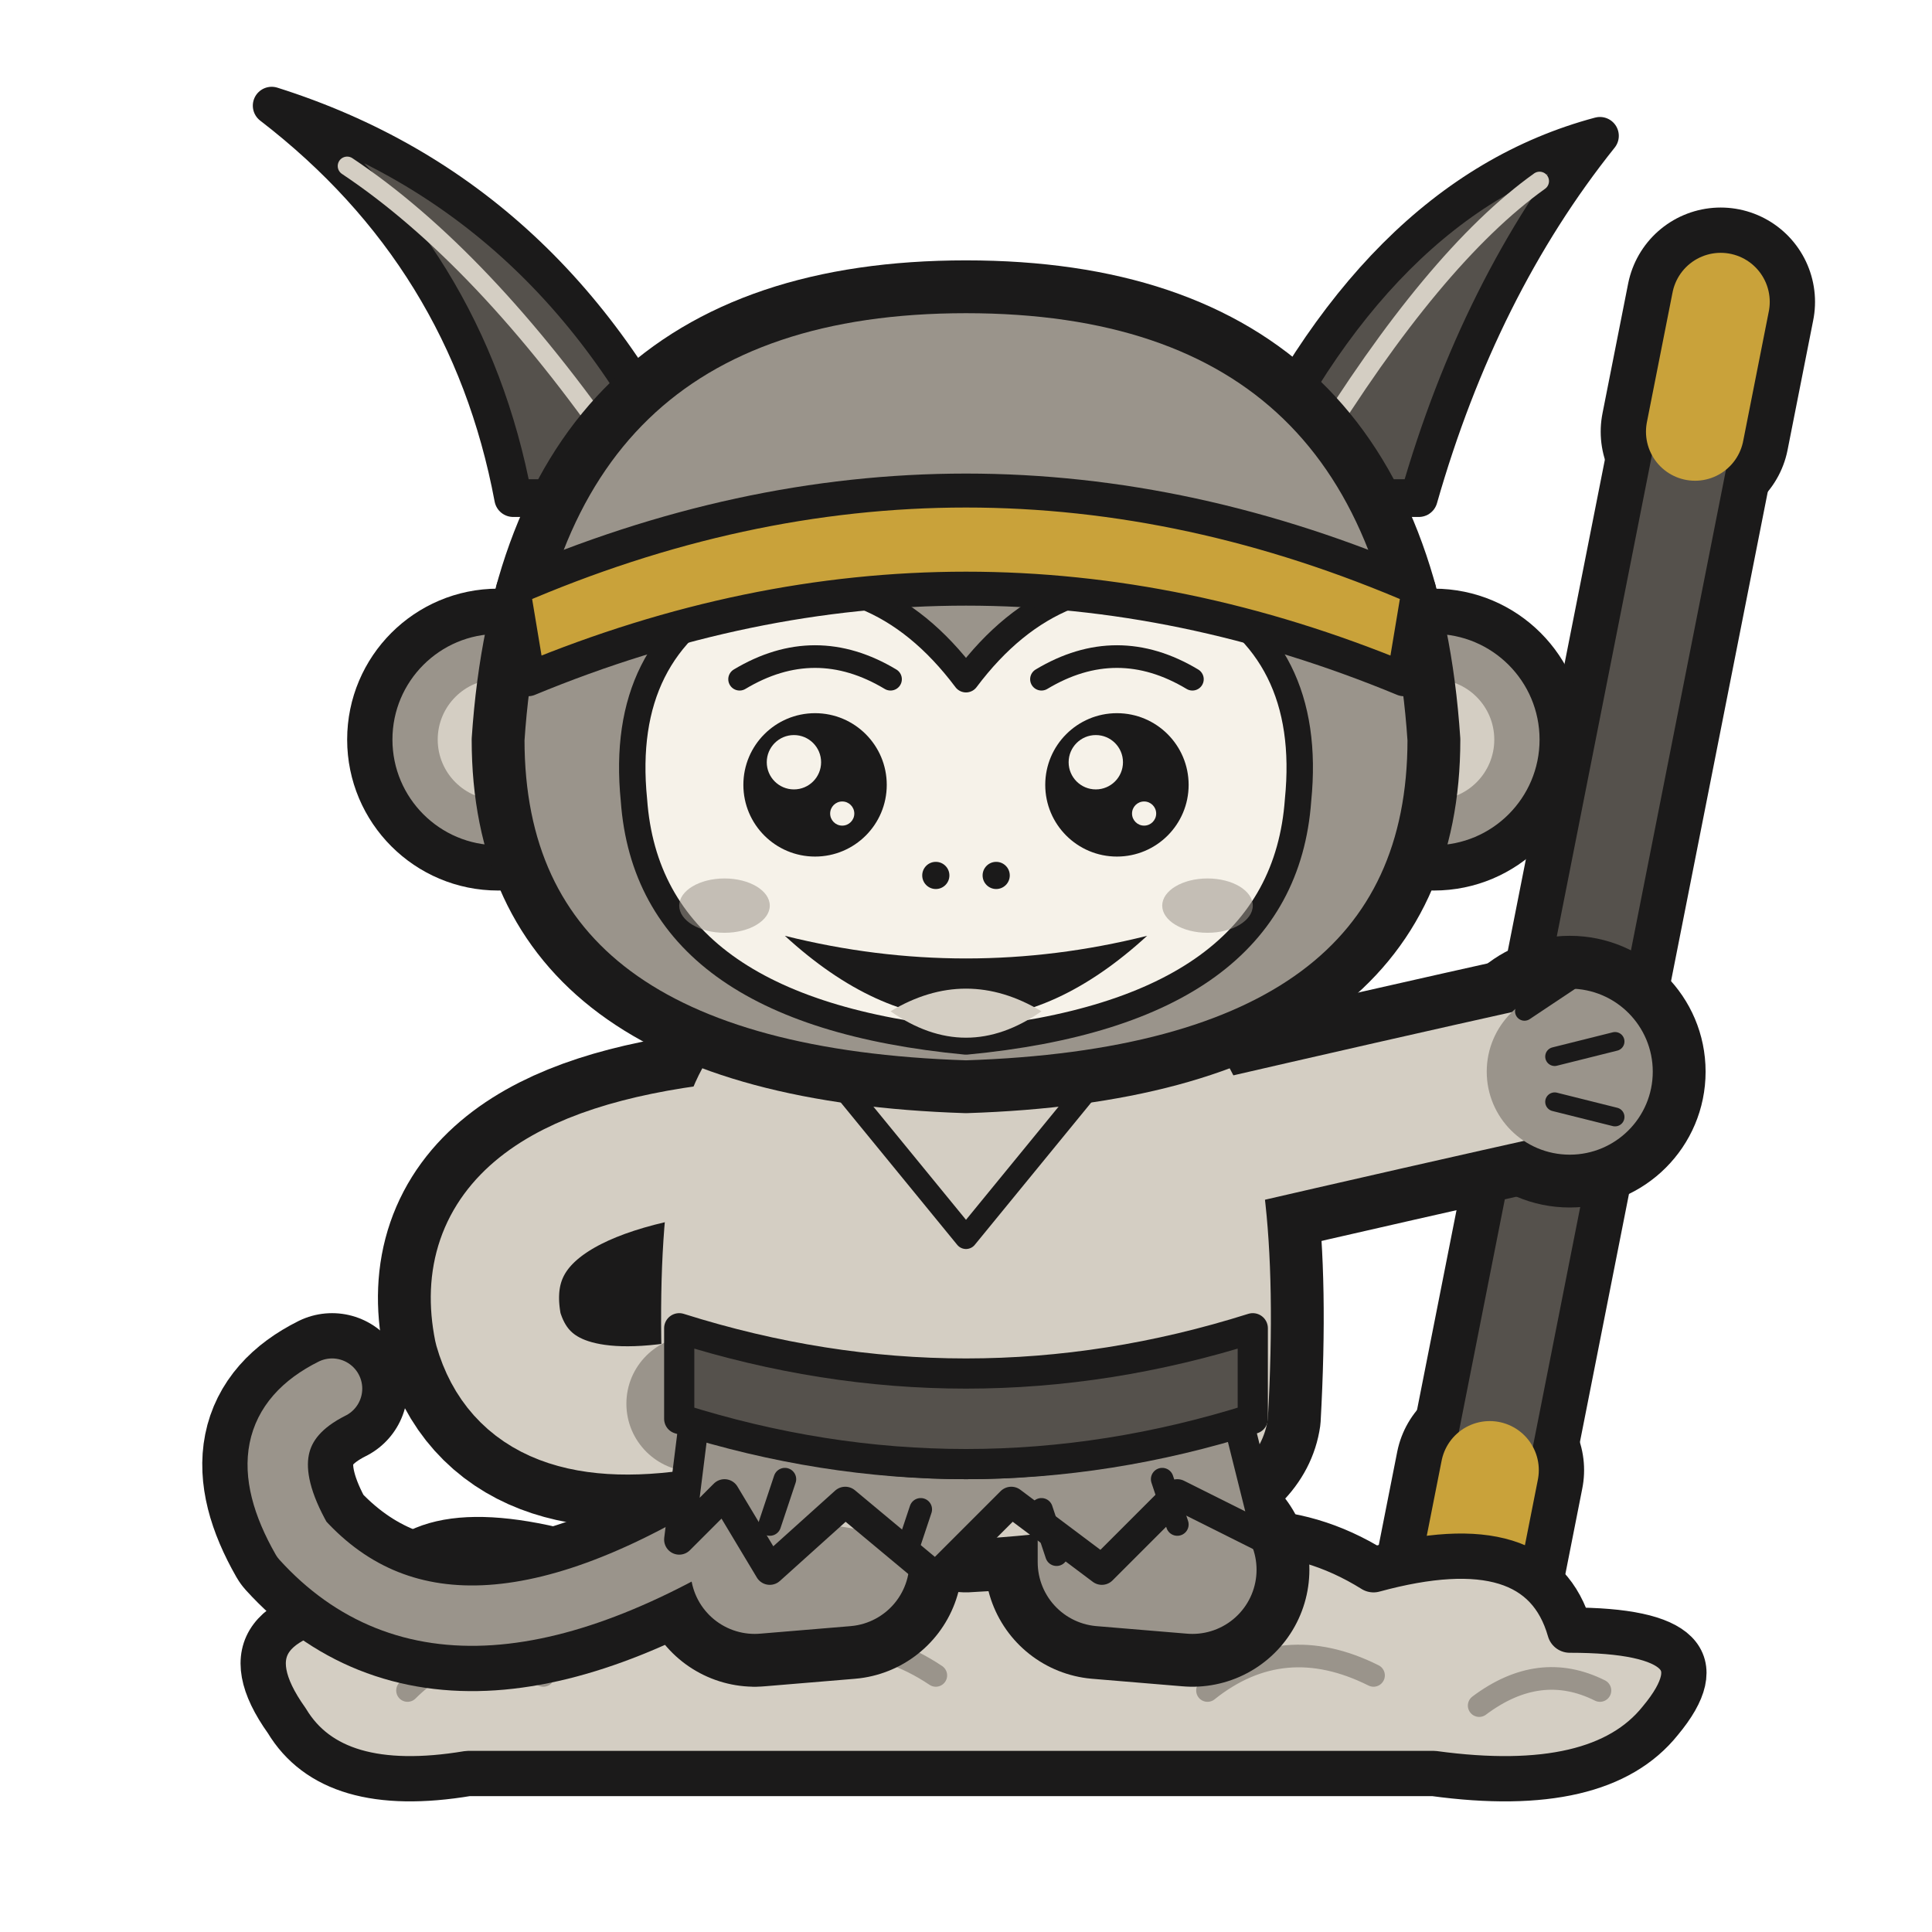
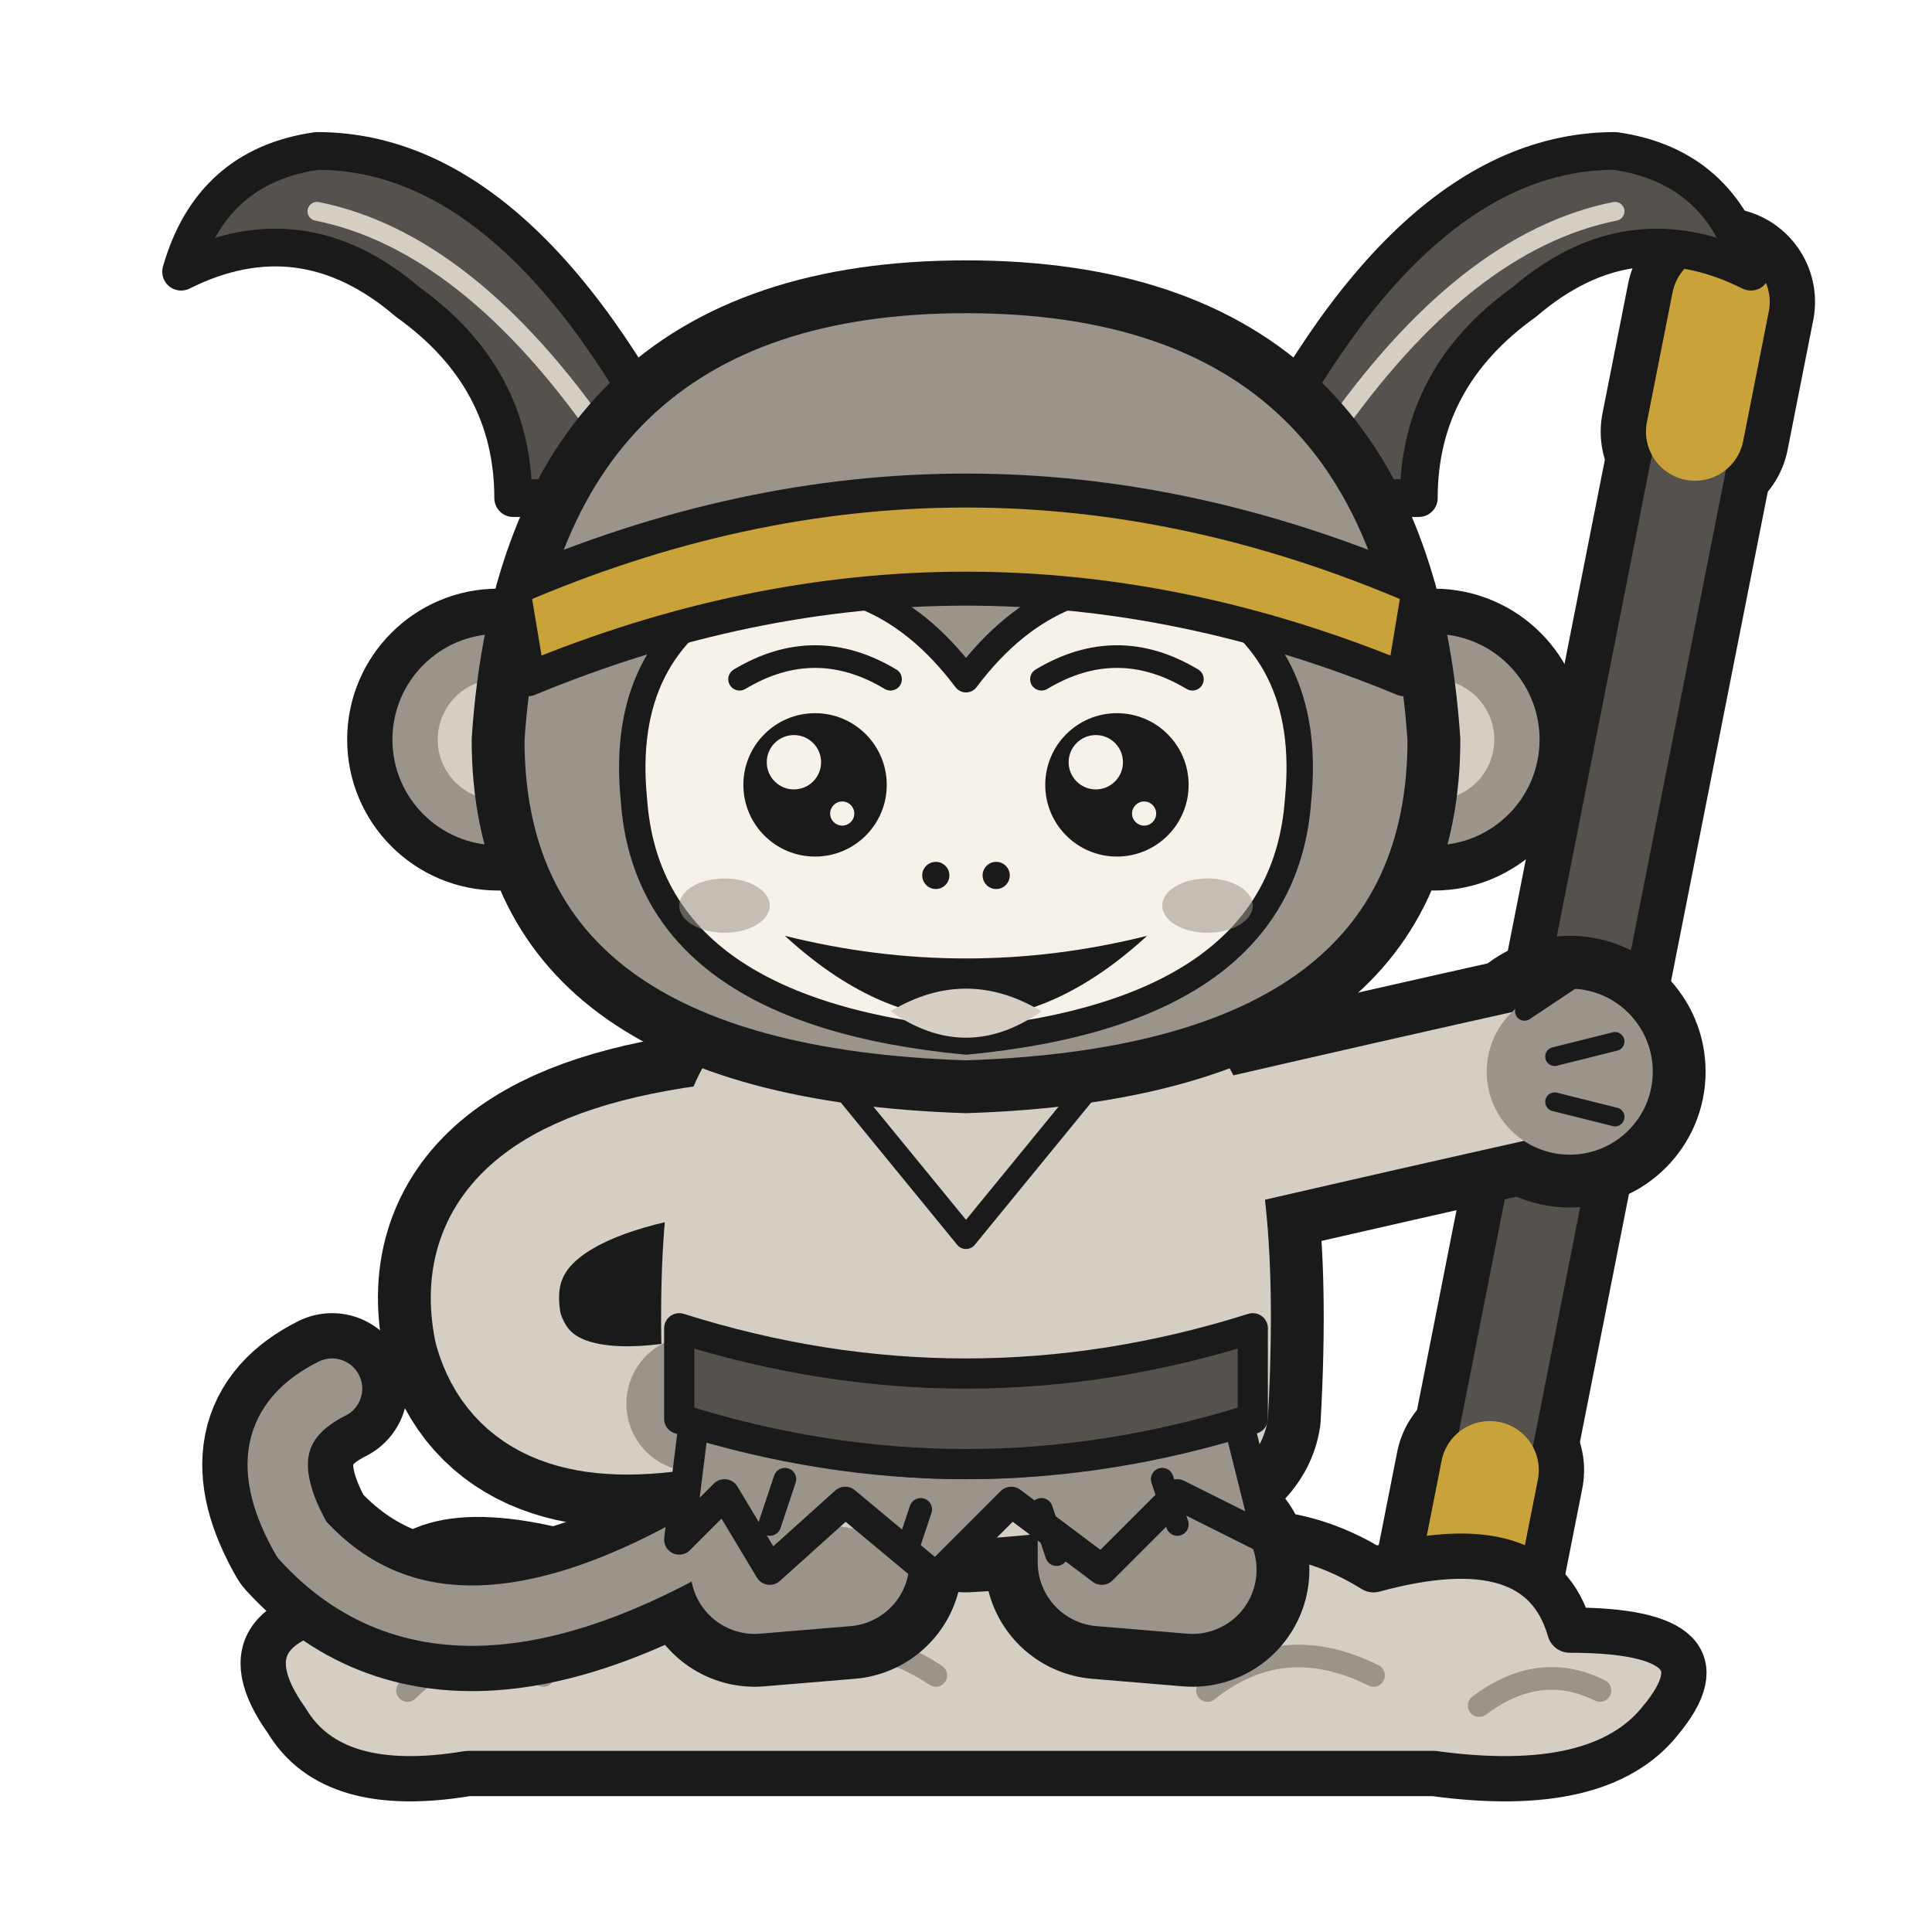
<svg xmlns="http://www.w3.org/2000/svg" viewBox="0 0 256 256">
  <path d="M228 40L194 212" fill="none" stroke="#1b1a1a" stroke-width="22" stroke-linecap="round" stroke-linejoin="round" />
  <path d="M228 40L224.6 57.2" fill="none" stroke="#1b1a1a" stroke-width="25" stroke-linecap="round" stroke-linejoin="round" />
  <path d="M197.4 194.8L194 212" fill="none" stroke="#1b1a1a" stroke-width="25" stroke-linecap="round" stroke-linejoin="round" />
  <path d="M228 40L194 212" fill="none" stroke="#55514c" stroke-width="10" stroke-linecap="round" stroke-linejoin="round" />
  <path d="M228 40L224.6 57.2" fill="none" stroke="#c9a23a" stroke-width="13" stroke-linecap="round" stroke-linejoin="round" />
  <path d="M197.4 194.8L194 212" fill="none" stroke="#c9a23a" stroke-width="13" stroke-linecap="round" stroke-linejoin="round" />
  <path d="M38 228Q28 214 50 212Q54 200 76 206Q90 196 108 208Q128 198 146 208Q166 198 182 208Q204 202 208 216Q230 216 220 228Q212 238 190 235L62 235Q44 238 38 228Z" fill="#d4cec3" stroke="#1b1a1a" stroke-width="6" stroke-linejoin="round" stroke-linecap="round" />
  <path d="M54 224Q62 216 72 222M100 222Q112 214 124 222M160 224Q170 216 182 222M196 226Q204 220 212 224" fill="none" stroke="#9a948b" stroke-width="3" stroke-linecap="round" stroke-linejoin="round" />
  <path d="M100 200Q60 226 40 204Q32 190 44 184" fill="none" stroke="#1b1a1a" stroke-width="20" stroke-linecap="round" stroke-linejoin="round" />
  <path d="M112 196L112 207L100 208" fill="none" stroke="#1b1a1a" stroke-width="31" stroke-linecap="round" stroke-linejoin="round" />
  <path d="M146 196L146 207L158 208" fill="none" stroke="#1b1a1a" stroke-width="31" stroke-linecap="round" stroke-linejoin="round" />
  <path d="M94 140Q86 152 88 188Q90 202 128 204Q166 202 168 188Q170 152 162 140Z" fill="#1b1a1a" stroke="#1b1a1a" stroke-width="14" stroke-linejoin="round" />
  <path d="M96 152Q62 156 66 176Q70 190 92 186" fill="none" stroke="#1b1a1a" stroke-width="31" stroke-linecap="round" stroke-linejoin="round" />
  <circle cx="92" cy="186" r="16" fill="#1b1a1a" />
  <path d="M160 152Q186 146 204 142" fill="none" stroke="#1b1a1a" stroke-width="31" stroke-linecap="round" stroke-linejoin="round" />
  <circle cx="208" cy="142" r="18" fill="#1b1a1a" />
  <path d="M100 200Q60 226 40 204Q32 190 44 184" fill="none" stroke="#9a948b" stroke-width="8" stroke-linecap="round" stroke-linejoin="round" />
  <path d="M112 196L112 207L100 208" fill="none" stroke="#9a948b" stroke-width="17" stroke-linecap="round" stroke-linejoin="round" />
  <path d="M146 196L146 207L158 208" fill="none" stroke="#9a948b" stroke-width="17" stroke-linecap="round" stroke-linejoin="round" />
  <path d="M94 140Q86 152 88 188Q90 202 128 204Q166 202 168 188Q170 152 162 140Z" fill="#d4cec3" />
  <path d="M96 152Q62 156 66 176Q70 190 92 186" fill="none" stroke="#d4cec3" stroke-width="17" stroke-linecap="round" stroke-linejoin="round" />
  <circle cx="92" cy="186" r="9" fill="#9a948b" />
  <path d="M160 152Q186 146 204 142" fill="none" stroke="#d4cec3" stroke-width="17" stroke-linecap="round" stroke-linejoin="round" />
  <circle cx="208" cy="142" r="11" fill="#9a948b" />
  <path d="M92 188Q128 200 164 188L168 204L156 198L146 208L134 199L124 209L112 199L102 208L96 198L90 204Z" fill="#9a948b" stroke="#1b1a1a" stroke-width="4" stroke-linejoin="round" stroke-linecap="round" />
  <path d="M104 196l-2 6M122 200l-2 6M138 200l2 6M154 196l2 6" fill="none" stroke="#1b1a1a" stroke-width="3" stroke-linecap="round" stroke-linejoin="round" />
  <path d="M90 176Q128 188 166 176L166 188Q128 200 90 188Z" fill="#55514c" stroke="#1b1a1a" stroke-width="4" stroke-linejoin="round" stroke-linecap="round" />
  <path d="M110 142L128 164L146 142" fill="none" stroke="#1b1a1a" stroke-width="3" stroke-linecap="round" stroke-linejoin="round" />
  <path d="M202 134l6 -4M206 140l8 -2M206 146l8 2" fill="none" stroke="#1b1a1a" stroke-width="2.5" stroke-linecap="round" stroke-linejoin="round" />
  <circle cx="66" cy="98" r="17" fill="#9a948b" stroke="#1b1a1a" stroke-width="6" />
  <circle cx="66" cy="98" r="8" fill="#d4cec3" stroke="#1b1a1a" stroke-width="0" />
  <circle cx="190" cy="98" r="17" fill="#9a948b" stroke="#1b1a1a" stroke-width="6" />
  <circle cx="190" cy="98" r="8" fill="#d4cec3" stroke="#1b1a1a" stroke-width="0" />
-   <path d="M92 66Q74 26 36 14Q62 34 68 66Z" fill="#55514c" stroke="#1b1a1a" stroke-width="5" stroke-linejoin="round" stroke-linecap="round" />
-   <path d="M82 60Q64 34 46 22" fill="none" stroke="#d4cec3" stroke-width="2.5" stroke-linecap="round" stroke-linejoin="round" />
-   <path d="M164 66Q182 26 212 18Q196 38 188 66Z" fill="#55514c" stroke="#1b1a1a" stroke-width="5" stroke-linejoin="round" stroke-linecap="round" />
-   <path d="M174 60Q190 34 204 24" fill="none" stroke="#d4cec3" stroke-width="2.5" stroke-linecap="round" stroke-linejoin="round" />
+   <path d="M92 66Q70 20 42 20Q28 22 24 36Q40 28 54 40Q68 50 68 66Z" fill="#55514c" stroke="#1b1a1a" stroke-width="5" stroke-linejoin="round" stroke-linecap="round" />
+   <path d="M80 58Q62 32 42 28" fill="none" stroke="#d4cec3" stroke-width="2.5" stroke-linecap="round" stroke-linejoin="round" />
+   <path d="M164 66Q186 20 214 20Q228 22 232 36Q216 28 202 40Q188 50 188 66Z" fill="#55514c" stroke="#1b1a1a" stroke-width="5" stroke-linejoin="round" stroke-linecap="round" />
+   <path d="M176 58Q194 32 214 28" fill="none" stroke="#d4cec3" stroke-width="2.5" stroke-linecap="round" stroke-linejoin="round" />
  <path d="M128 38Q186 38 190 98Q190 142 128 144Q66 142 66 98Q70 38 128 38Z" fill="#9a948b" stroke="#1b1a1a" stroke-width="7" stroke-linejoin="round" stroke-linecap="round" />
  <path d="M128 90Q116 74 98 78Q82 86 84 106Q86 134 128 138Q170 134 172 106Q174 86 158 78Q140 74 128 90Z" fill="#f6f2e9" stroke="#1b1a1a" stroke-width="3.5" stroke-linejoin="round" stroke-linecap="round" />
  <circle cx="108" cy="104" r="9.5" fill="#1b1a1a" />
  <circle cx="105.2" cy="101" r="3.6" fill="#f6f2e9" />
  <circle cx="111.6" cy="107.8" r="1.6" fill="#f6f2e9" />
  <circle cx="148" cy="104" r="9.5" fill="#1b1a1a" />
  <circle cx="145.2" cy="101" r="3.6" fill="#f6f2e9" />
  <circle cx="151.6" cy="107.8" r="1.6" fill="#f6f2e9" />
  <path d="M98 90Q108 84 118 90M138 90Q148 84 158 90" fill="none" stroke="#1b1a1a" stroke-width="3" stroke-linecap="round" stroke-linejoin="round" />
  <circle cx="124" cy="116" r="1.8" fill="#1b1a1a" stroke="#1b1a1a" stroke-width="0" />
  <circle cx="132" cy="116" r="1.8" fill="#1b1a1a" stroke="#1b1a1a" stroke-width="0" />
  <path d="M104 124Q128 146 152 124Q128 130 104 124Z" fill="#1b1a1a" />
  <path d="M118 134Q128 128 138 134Q128 141 118 134Z" fill="#d4cec3" />
  <ellipse cx="96" cy="120" rx="6" ry="3.6" fill="#9a948b" opacity=".55" />
  <ellipse cx="160" cy="120" rx="6" ry="3.6" fill="#9a948b" opacity=".55" />
  <path d="M68 78Q128 52 188 78L186 90Q128 66 70 90Z" fill="#c9a23a" stroke="#1b1a1a" stroke-width="4.5" stroke-linejoin="round" stroke-linecap="round" />
</svg>
